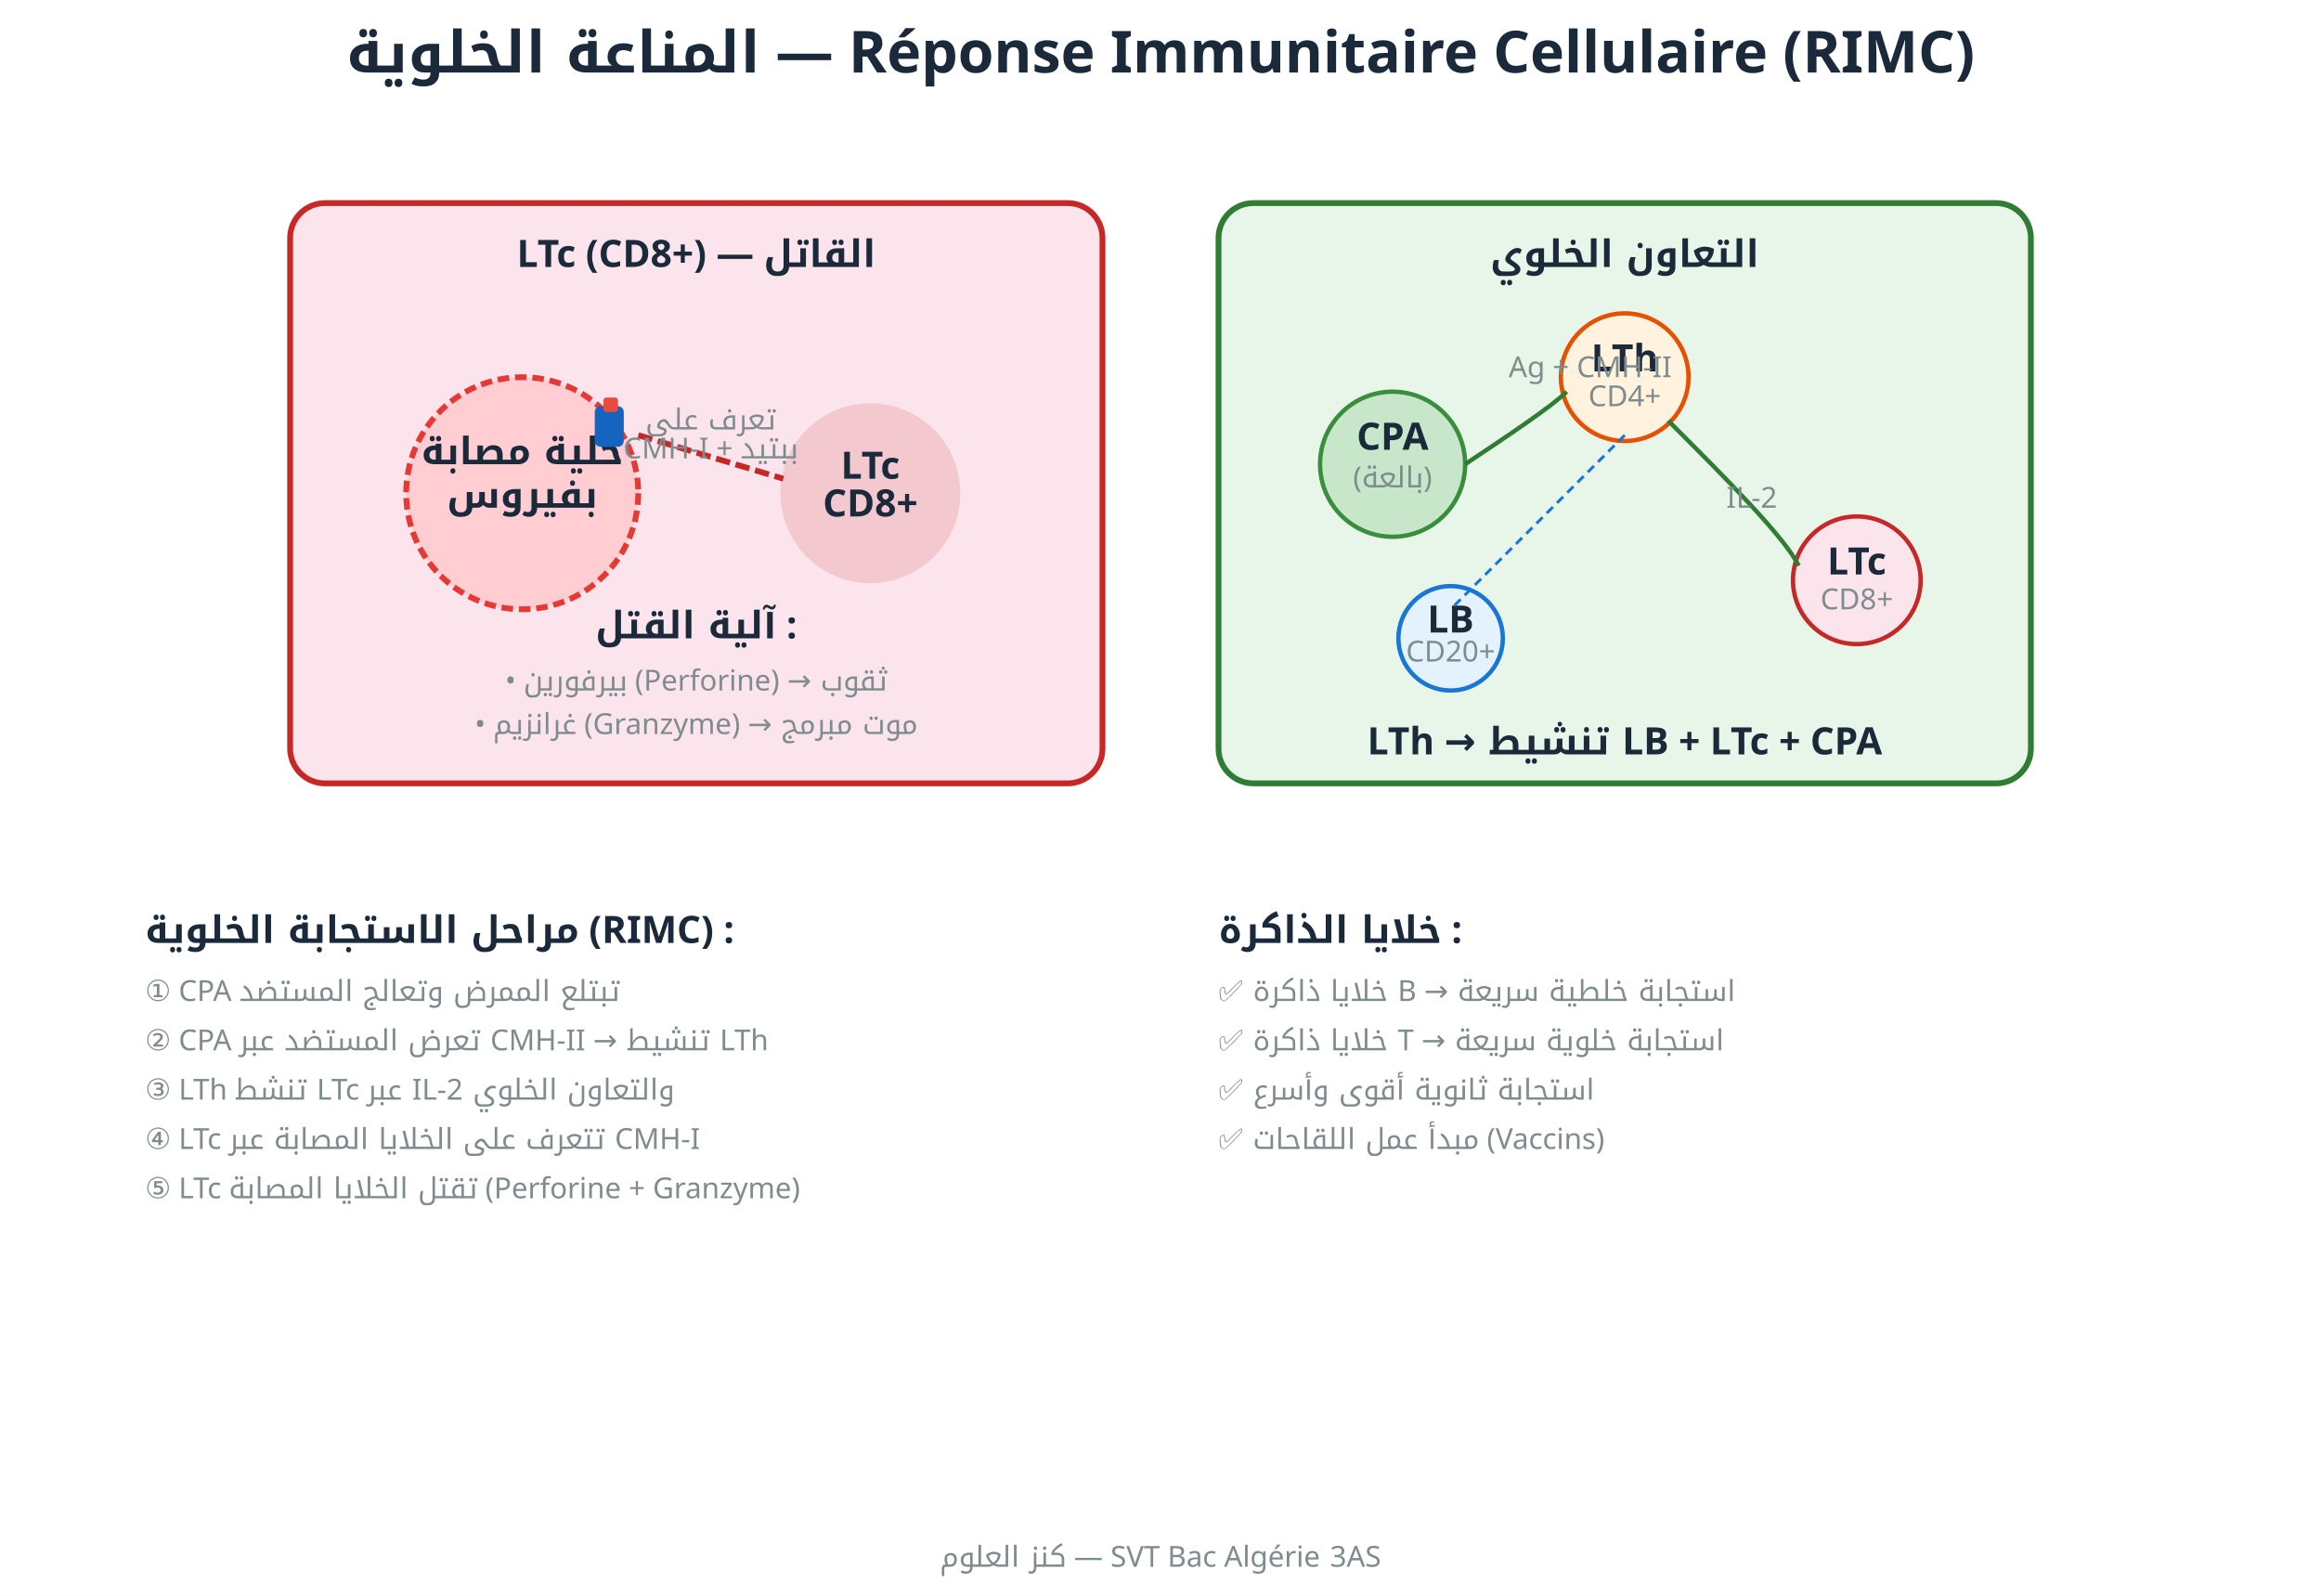
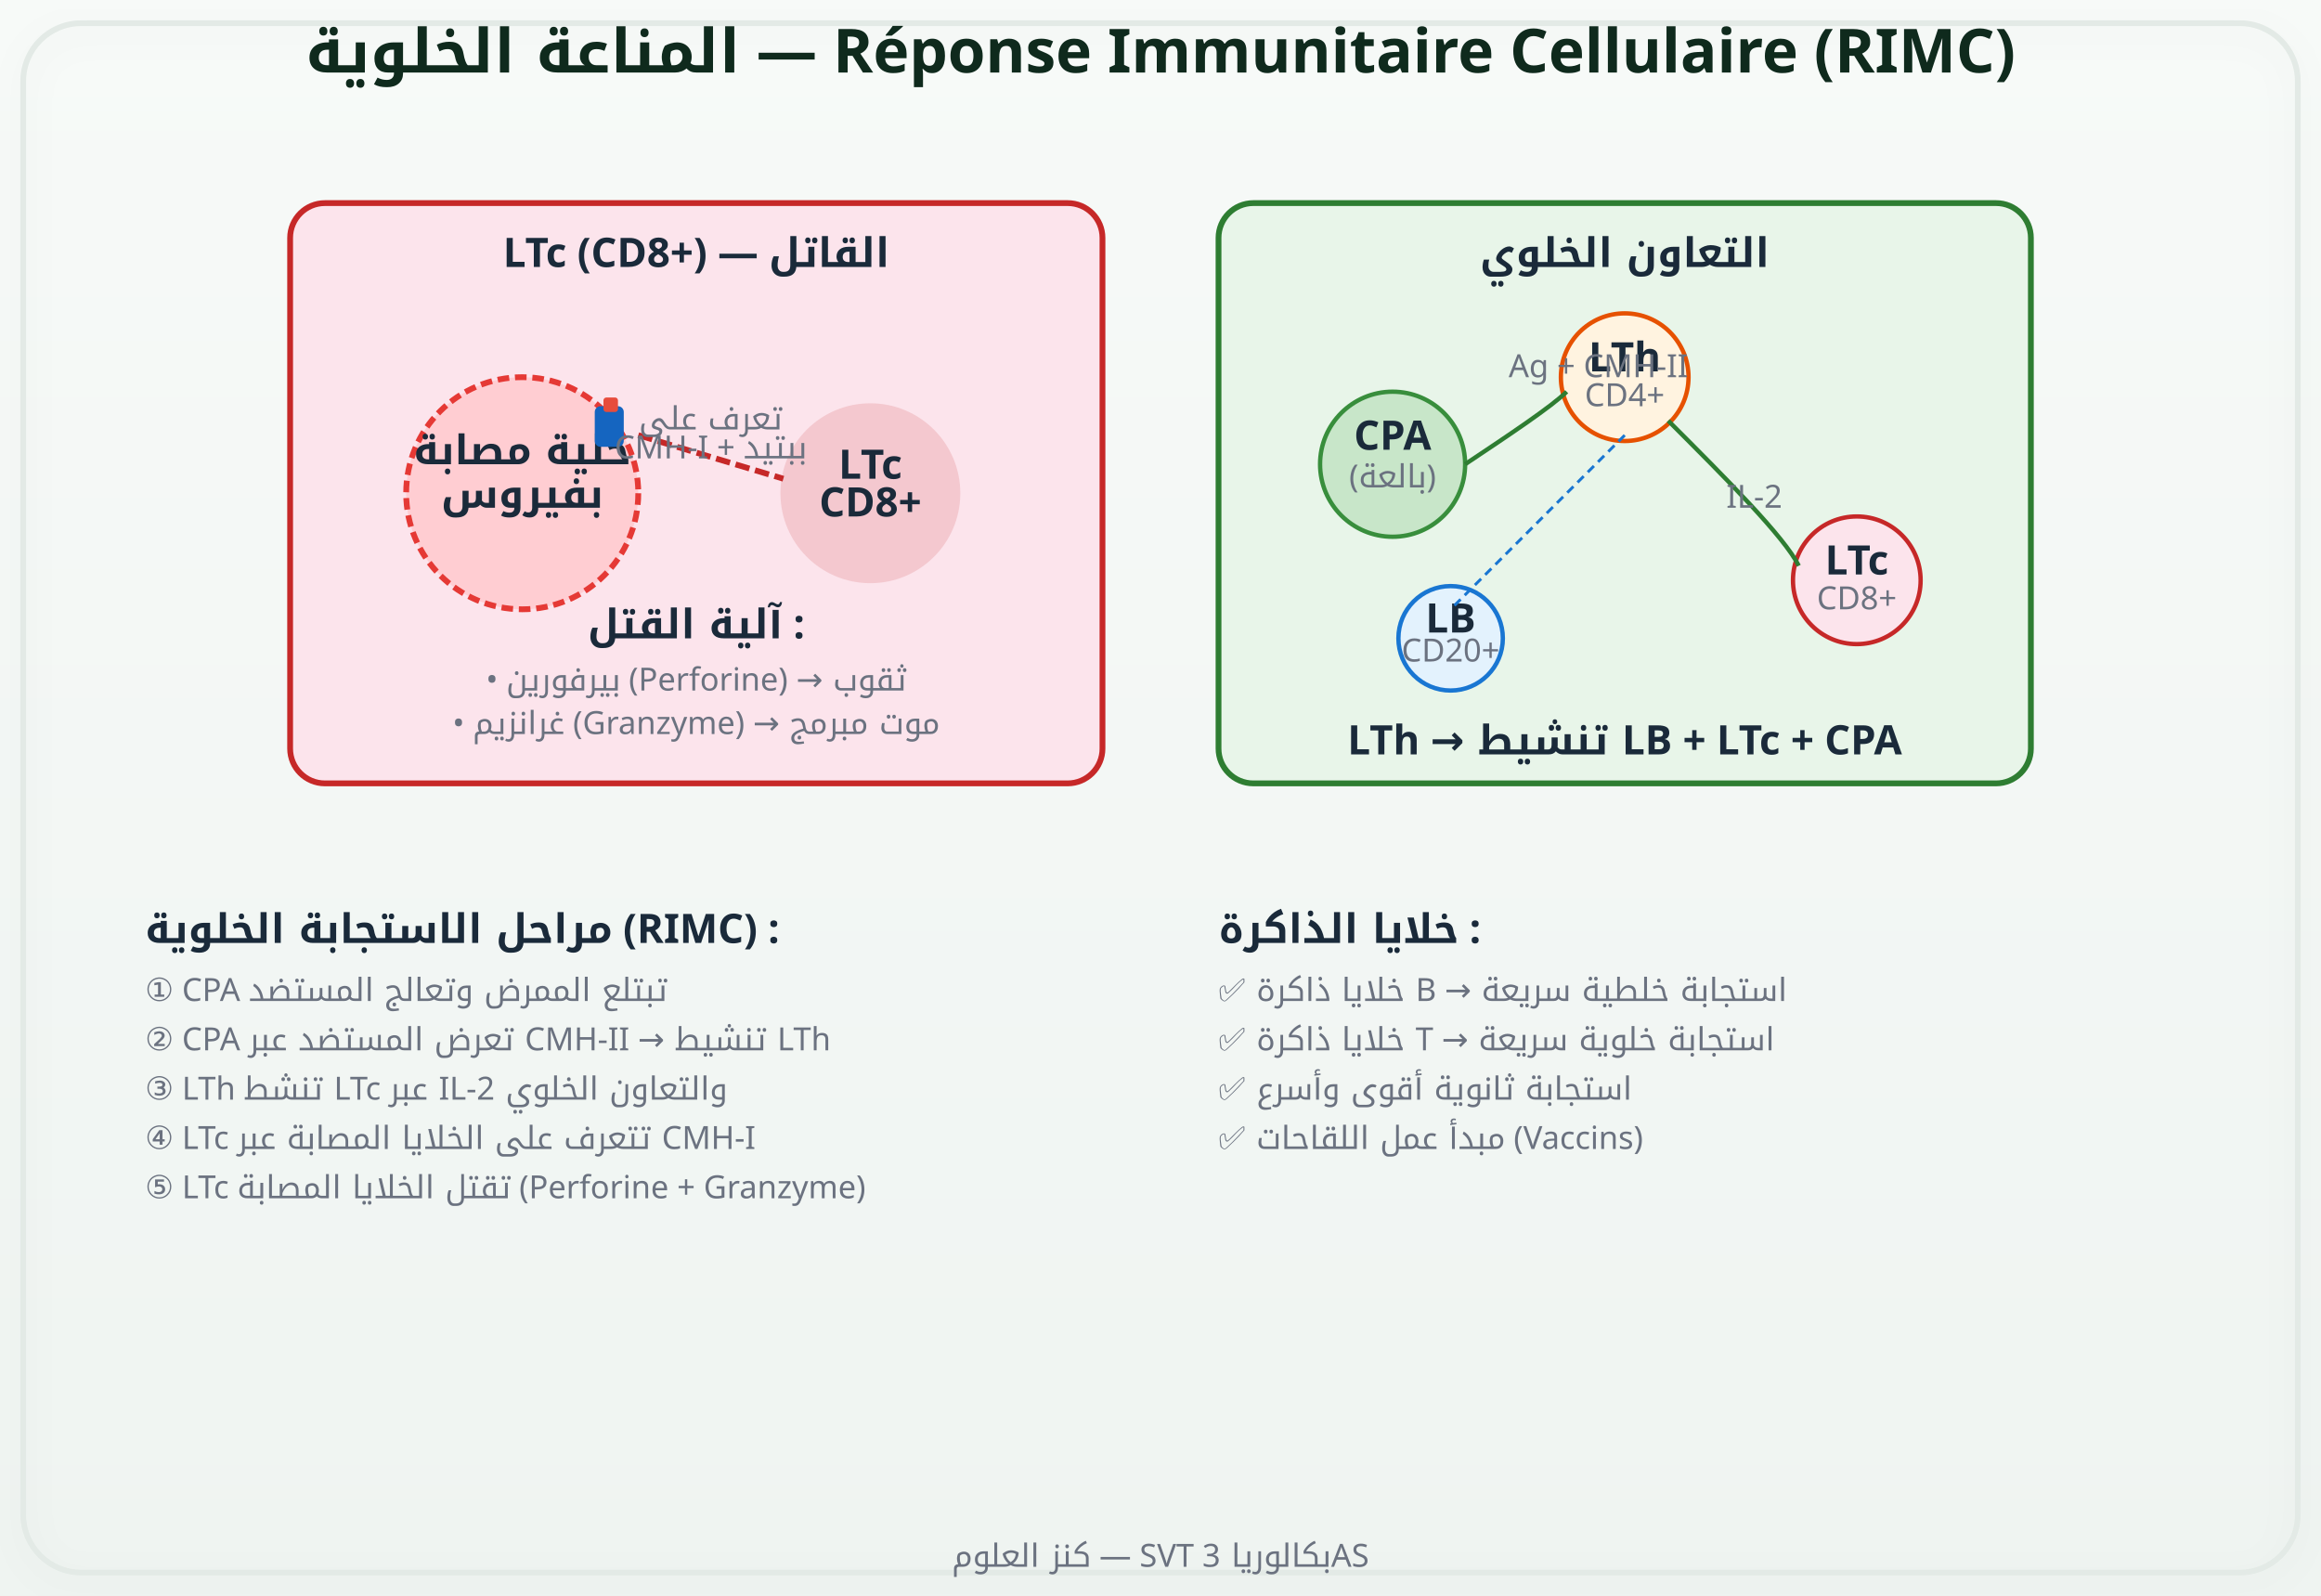
<svg xmlns="http://www.w3.org/2000/svg" viewBox="0 0 800 550" width="800" height="550">
  <defs>
-     <style>text{font-family:'Noto Kufi Arabic',sans-serif;}.t{font-size:20px;font-weight:bold;fill:#1A2A3A;}.la{font-size:13px;font-weight:bold;fill:#1A2A3A;}.ls{font-size:10px;fill:#7F8C8D;}.lw{font-size:10px;font-weight:bold;fill:#FFF;}</style>
+     <style>text{font-family:'Noto Kufi Arabic','Segoe UI',system-ui,sans-serif;}
+ .title,.t{font-size:21px;font-weight:800;fill:#0F2A1D;}
+ .subtitle{font-size:13px;fill:#6B7280;}
+ .label-ar,.la{font-size:14px;font-weight:700;fill:#1A2A3A;}
+ .label-fr{font-size:12px;fill:#6B7280;}
+ .label-small,.ls{font-size:11px;fill:#6B7280;}
+ .label-white,.lw{font-size:12px;font-weight:700;fill:#FFFFFF;}</style>
+     <linearGradient id="kunzBg" x1="0" y1="0" x2="0" y2="1">
+       <stop offset="0%" stop-color="#F7FAF8" />
+       <stop offset="100%" stop-color="#EFF4F1" />
+     </linearGradient>
+     <filter id="kunzShadow" x="-5%" y="-5%" width="110%" height="110%">
+       <feDropShadow dx="0" dy="3" stdDeviation="6" flood-color="#006d37" flood-opacity="0.06" />
+     </filter>
  </defs>
-   <rect width="800" height="550" fill="#FFF" />
+   <rect width="800" height="550" fill="url(#kunzBg)" />
+   <rect x="8" y="8" width="784" height="534" rx="20" fill="none" stroke="#E3EAE6" stroke-width="2" filter="url(#kunzShadow)" />
  <text x="400" y="25" text-anchor="middle" class="t">المناعة الخلوية — Réponse Immunitaire Cellulaire (RIMC)</text>
  <g transform="translate(100, 70)">
    <rect x="0" y="0" width="280" height="200" rx="12" fill="#FCE4EC" stroke="#C62828" stroke-width="2" />
    <text x="140" y="22" text-anchor="middle" class="la" fill="#C62828">LTc (CD8+) — القاتل</text>
    <circle cx="80" cy="100" r="40" fill="#FFCDD2" stroke="#E53935" stroke-width="2" stroke-dasharray="4,2" />
    <text x="80" y="90" text-anchor="middle" class="la" fill="#C62828" font-size="10">خلية مصابة</text>
    <text x="80" y="105" text-anchor="middle" class="la" fill="#E53935" font-size="9">بفيروس</text>
    <rect x="105" y="70" width="10" height="14" rx="2" fill="#1565C0" />
    <rect x="108" y="67" width="5" height="5" rx="1" fill="#E74C3C" />
    <circle cx="200" cy="100" r="30" fill="#C62828" opacity="0.15" stroke="#C62828" stroke-width="2" />
    <text x="200" y="95" text-anchor="middle" class="la" fill="#C62828" font-size="11">LTc</text>
    <text x="200" y="108" text-anchor="middle" class="la" fill="#C62828" font-size="9">CD8+</text>
    <path d="M 120,80 L 170,95" fill="none" stroke="#C62828" stroke-width="2" stroke-dasharray="5,2" />
    <text x="145" y="78" class="ls" fill="#C62828" font-size="8" text-anchor="middle">تعرف على</text>
    <text x="145" y="88" class="ls" fill="#C62828" font-size="8" text-anchor="middle">CMH-I + ببتيد</text>
    <text x="140" y="150" text-anchor="middle" class="la" fill="#C62828" font-size="10">آلية القتل :</text>
    <text x="140" y="168" text-anchor="middle" class="ls" font-size="9">• بيرفورين (Perforine) → ثقوب</text>
    <text x="140" y="183" text-anchor="middle" class="ls" font-size="9">• غرانزيم (Granzyme) → موت مبرمج</text>
  </g>
  <g transform="translate(420, 70)">
    <rect x="0" y="0" width="280" height="200" rx="12" fill="#E8F5E9" stroke="#2E7D32" stroke-width="2" />
    <text x="140" y="22" text-anchor="middle" class="la" fill="#2E7D32">التعاون الخلوي</text>
    <circle cx="60" cy="90" r="25" fill="#C8E6C9" stroke="#388E3C" stroke-width="1.5" />
    <text x="60" y="85" text-anchor="middle" class="la" fill="#2E7D32" font-size="9">CPA</text>
    <text x="60" y="98" text-anchor="middle" class="ls" font-size="8">(بالعة)</text>
    <circle cx="140" cy="60" r="22" fill="#FFF3E0" stroke="#E65100" stroke-width="1.5" />
    <text x="140" y="58" text-anchor="middle" class="la" fill="#E65100" font-size="9">LTh</text>
    <text x="140" y="70" text-anchor="middle" class="ls" font-size="7">CD4+</text>
    <circle cx="220" cy="130" r="22" fill="#FCE4EC" stroke="#C62828" stroke-width="1.5" />
    <text x="220" y="128" text-anchor="middle" class="la" fill="#C62828" font-size="9">LTc</text>
    <text x="220" y="140" text-anchor="middle" class="ls" font-size="7">CD8+</text>
    <path d="M 85,90 C 100,80 115,70 120,65" fill="none" stroke="#2E7D32" stroke-width="1.5" />
    <path d="M 155,75 C 175,95 195,115 200,125" fill="none" stroke="#2E7D32" stroke-width="1.5" />
    <text x="100" y="60" class="ls" fill="#E65100" font-size="8">Ag + CMH-II</text>
    <text x="175" y="105" class="ls" fill="#E65100" font-size="8">IL-2</text>
    <circle cx="80" cy="150" r="18" fill="#E3F2FD" stroke="#1976D2" stroke-width="1.5" />
    <text x="80" y="148" text-anchor="middle" class="la" fill="#1976D2" font-size="8">LB</text>
    <text x="80" y="158" text-anchor="middle" class="ls" font-size="7">CD20+</text>
    <path d="M 140,80 L 80,140" fill="none" stroke="#1976D2" stroke-width="1" stroke-dasharray="3,2" />
    <text x="140" y="190" text-anchor="middle" class="la" fill="#2E7D32" font-size="10">LTh → تنشيط LB + LTc + CPA</text>
  </g>
  <g transform="translate(50, 310)">
    <text x="0" y="15" class="la">مراحل الاستجابة الخلوية (RIMC) :</text>
    <text x="0" y="35" class="ls">① CPA تبتلع الممرض وتعالج المستضد</text>
    <text x="0" y="52" class="ls">② CPA تعرض المستضد عبر CMH-II → تنشيط LTh</text>
    <text x="0" y="69" class="ls">③ LTh تنشط LTc عبر IL-2 والتعاون الخلوي</text>
    <text x="0" y="86" class="ls">④ LTc تتعرف على الخلايا المصابة عبر CMH-I</text>
    <text x="0" y="103" class="ls">⑤ LTc تقتل الخلايا المصابة (Perforine + Granzyme)</text>
  </g>
  <g transform="translate(420, 310)">
    <text x="0" y="15" class="la">خلايا الذاكرة :</text>
    <text x="0" y="35" class="ls">✅ خلايا ذاكرة B → استجابة خلطية سريعة</text>
    <text x="0" y="52" class="ls">✅ خلايا ذاكرة T → استجابة خلوية سريعة</text>
    <text x="0" y="69" class="ls">✅ استجابة ثانوية أقوى وأسرع</text>
    <text x="0" y="86" class="ls">✅ مبدأ عمل اللقاحات (Vaccins)</text>
  </g>
-   <text x="400" y="540" text-anchor="middle" class="ls">كنز العلوم — SVT Bac Algérie 3AS</text>
+   <text x="400" y="540" text-anchor="middle" class="ls">كنز العلوم — SVT بكالوريا 3AS</text>
</svg>
